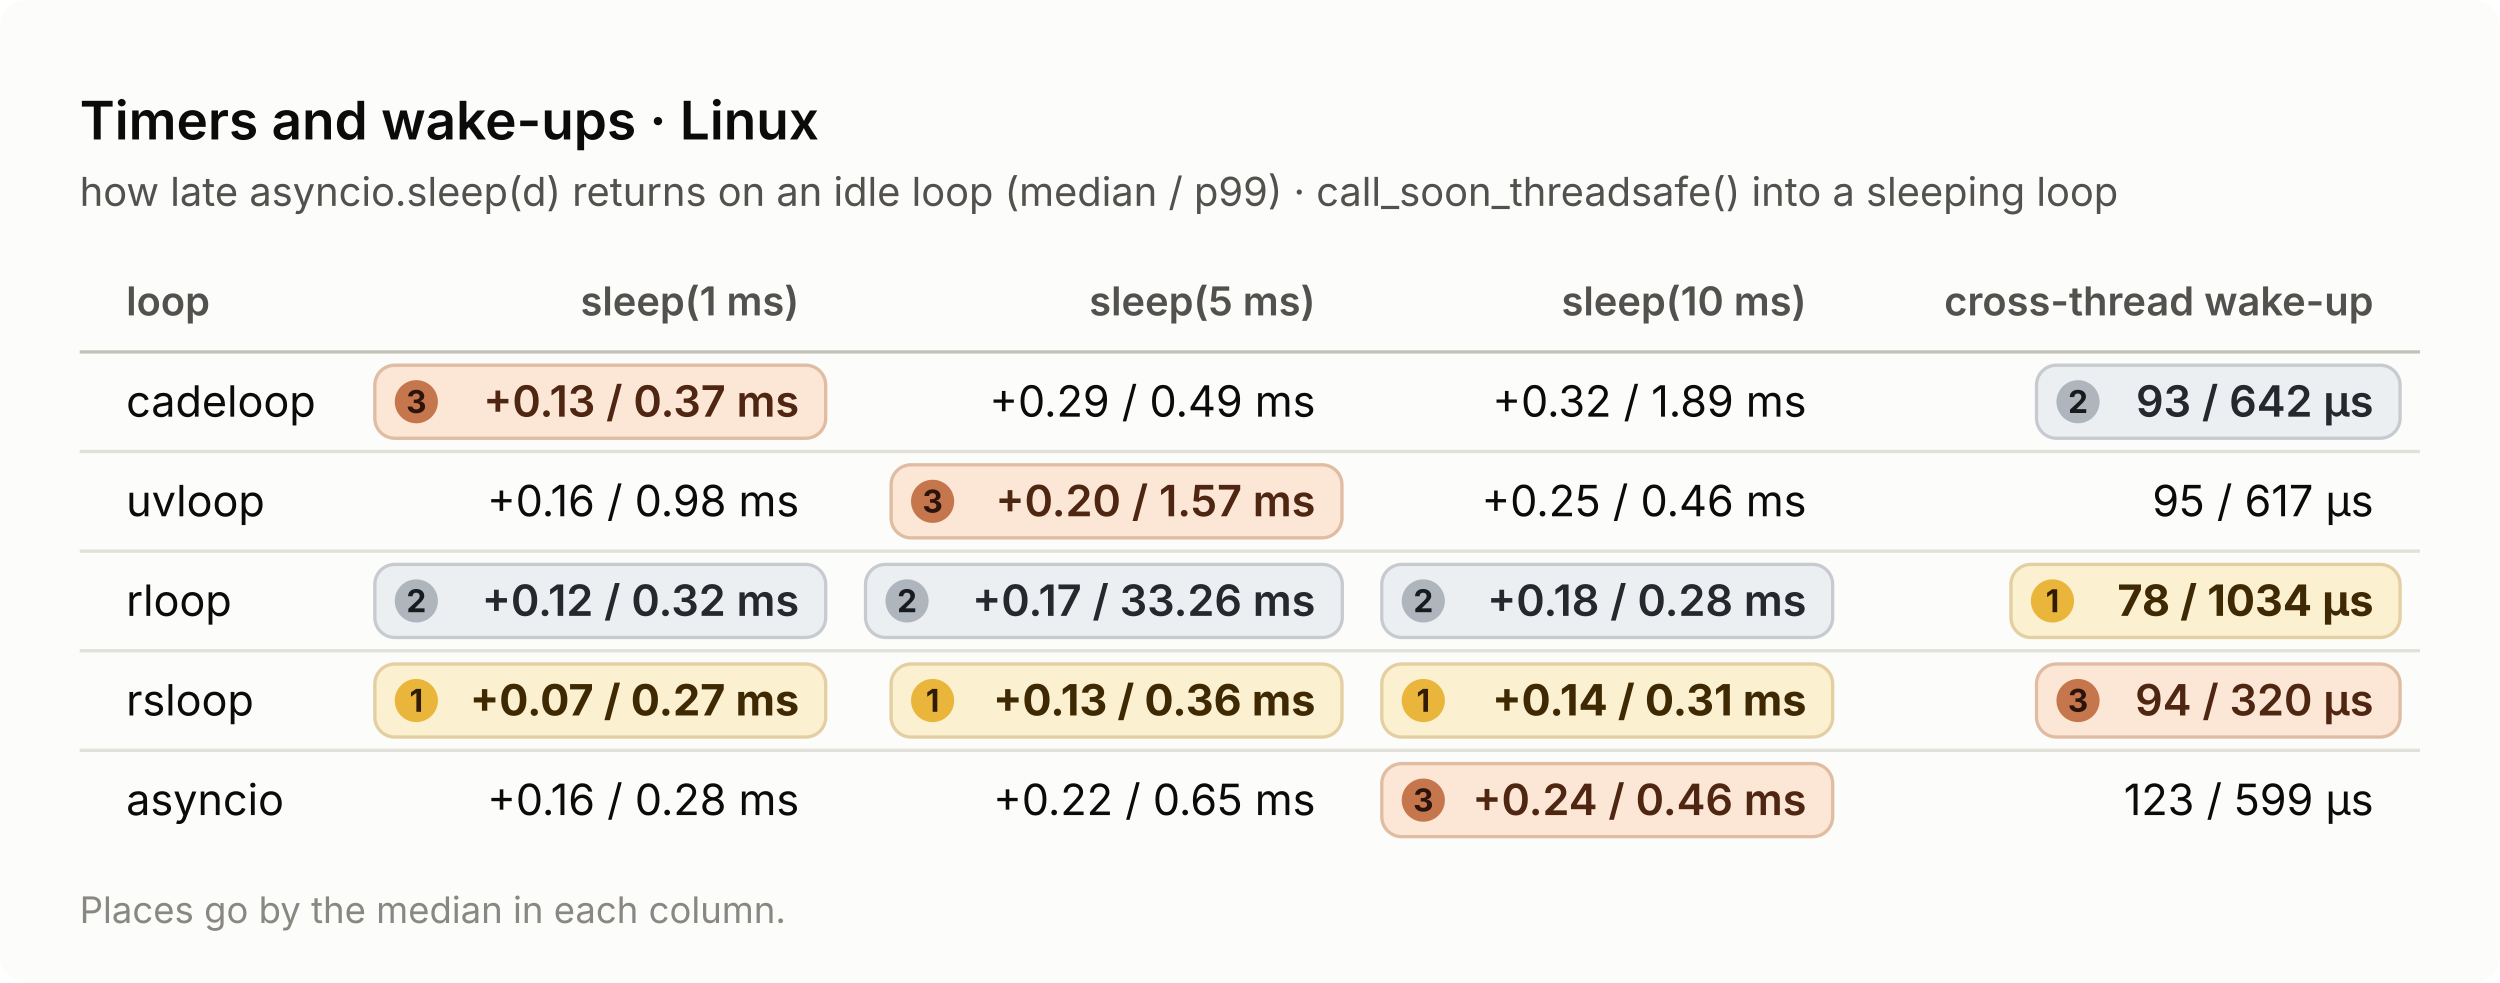
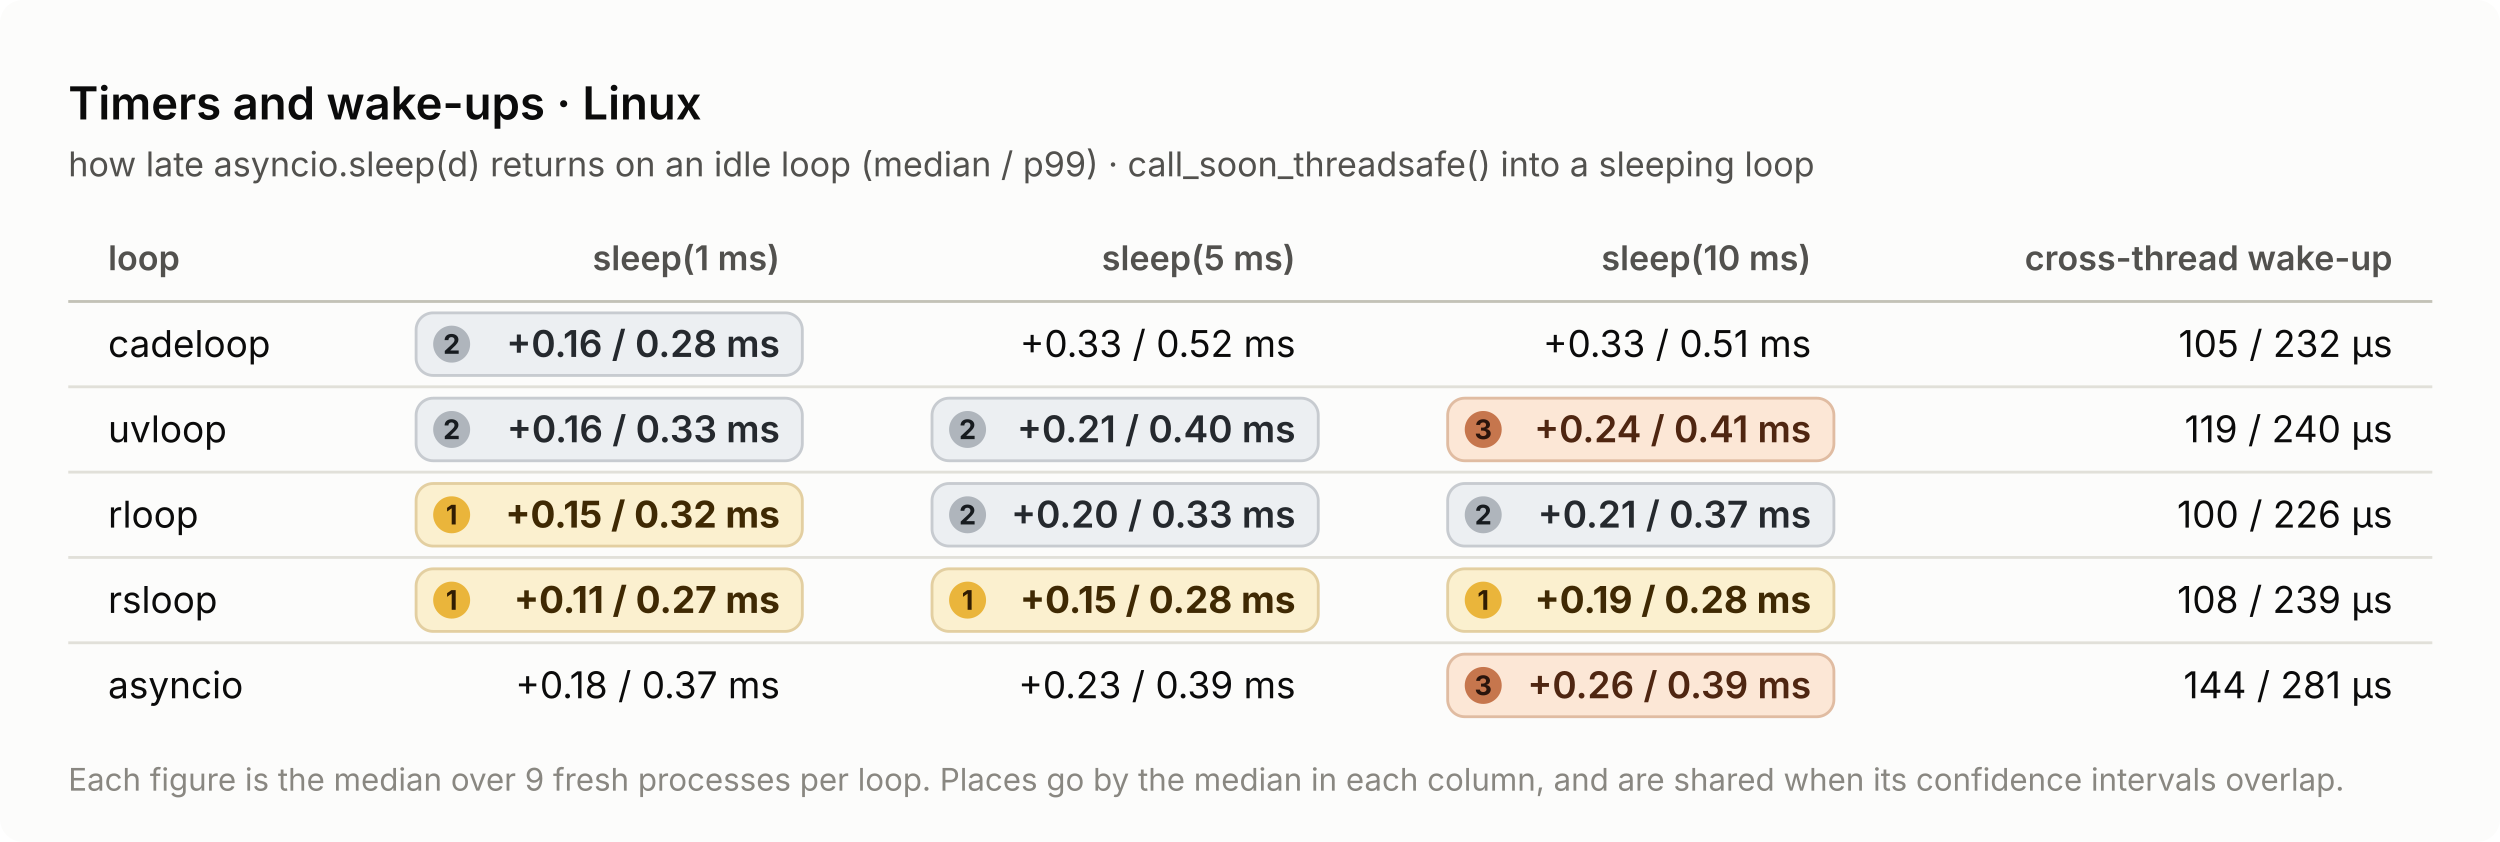
- <svg xmlns="http://www.w3.org/2000/svg" viewBox="0 0 753 296" width="753" height="296" font-family="system-ui, -apple-system, 'Segoe UI', sans-serif">
-   <rect width="753" height="296" fill="#fcfcfb" rx="8" />
+ <svg xmlns="http://www.w3.org/2000/svg" viewBox="0 0 879 296" width="879" height="296" font-family="system-ui, -apple-system, 'Segoe UI', sans-serif">
+   <rect width="879" height="296" fill="#fcfcfb" rx="8" />
  <text x="24" y="42" font-size="16" font-weight="600" fill="#0b0b0b">Timers and wake-ups · Linux</text>
  <text x="24" y="62" font-size="12" fill="#52514e">how late asyncio.sleep(d) returns on an idle loop (median / p99) · call_soon_threadsafe() into a sleeping loop</text>
  <text x="38.0" y="95.0" font-size="12" font-weight="600" fill="#52514e">loop</text>
-   <text x="240.7" y="95.0" font-size="12" font-weight="600" text-anchor="end" fill="#52514e">sleep(1 ms)</text>
-   <text x="396.2" y="95.0" font-size="12" font-weight="600" text-anchor="end" fill="#52514e">sleep(5 ms)</text>
-   <text x="544.1" y="95.0" font-size="12" font-weight="600" text-anchor="end" fill="#52514e">sleep(10 ms)</text>
-   <text x="714.9" y="95.0" font-size="12" font-weight="600" text-anchor="end" fill="#52514e">cross-thread wake-up</text>
-   <line x1="24" y1="106.0" x2="728.9" y2="106.0" stroke="#c3c2b7" stroke-width="1" />
+   <text x="274.2" y="95.0" font-size="12" font-weight="600" text-anchor="end" fill="#52514e">sleep(1 ms)</text>
+   <text x="455.5" y="95.0" font-size="12" font-weight="600" text-anchor="end" fill="#52514e">sleep(5 ms)</text>
+   <text x="636.8" y="95.0" font-size="12" font-weight="600" text-anchor="end" fill="#52514e">sleep(10 ms)</text>
+   <text x="841.2" y="95.0" font-size="12" font-weight="600" text-anchor="end" fill="#52514e">cross-thread wake-up</text>
+   <line x1="24" y1="106.0" x2="855.2" y2="106.0" stroke="#c3c2b7" stroke-width="1" />
  <text x="38.0" y="125.5" font-size="13" fill="#0b0b0b">cadeloop</text>
-   <rect x="112.9" y="110.0" width="135.8" height="22" rx="6" fill="#fce7d6" stroke="#e0bca2" stroke-width="1" />
-   <circle cx="125.4" cy="121.0" r="6.5" fill="#c6764d" />
-   <text x="125.4" y="124.4" font-size="9.5" font-weight="700" text-anchor="middle" fill="#2a140c">3</text>
-   <text x="240.7" y="125.5" font-size="13" text-anchor="end" font-weight="600" fill="#4f2611">+0.13 / 0.37 ms</text>
-   <text x="396.2" y="125.5" font-size="13" text-anchor="end" fill="#0b0b0b">+0.29 / 0.49 ms</text>
-   <text x="544.1" y="125.5" font-size="13" text-anchor="end" fill="#0b0b0b">+0.32 / 1.89 ms</text>
-   <rect x="613.4" y="110.0" width="109.5" height="22" rx="6" fill="#eceff2" stroke="#c7cbd0" stroke-width="1" />
-   <circle cx="625.9" cy="121.0" r="6.5" fill="#afb5bc" />
-   <text x="625.9" y="124.4" font-size="9.5" font-weight="700" text-anchor="middle" fill="#171b1f">2</text>
-   <text x="714.9" y="125.5" font-size="13" text-anchor="end" font-weight="600" fill="#25292e">93 / 642 µs</text>
-   <line x1="24" y1="136.0" x2="728.9" y2="136.0" stroke="#e1e0d9" stroke-width="1" />
+   <rect x="146.3" y="110.0" width="135.8" height="22" rx="6" fill="#eceff2" stroke="#c7cbd0" stroke-width="1" />
+   <circle cx="158.8" cy="121.0" r="6.5" fill="#afb5bc" />
+   <text x="158.8" y="124.4" font-size="9.5" font-weight="700" text-anchor="middle" fill="#171b1f">2</text>
+   <text x="274.2" y="125.5" font-size="13" text-anchor="end" font-weight="600" fill="#25292e">+0.16 / 0.28 ms</text>
+   <text x="455.5" y="125.5" font-size="13" text-anchor="end" fill="#0b0b0b">+0.33 / 0.52 ms</text>
+   <text x="636.8" y="125.5" font-size="13" text-anchor="end" fill="#0b0b0b">+0.33 / 0.51 ms</text>
+   <text x="841.2" y="125.5" font-size="13" text-anchor="end" fill="#0b0b0b">105 / 232 µs</text>
+   <line x1="24" y1="136.0" x2="855.2" y2="136.0" stroke="#e1e0d9" stroke-width="1" />
  <text x="38.0" y="155.5" font-size="13" fill="#0b0b0b">uvloop</text>
-   <text x="240.7" y="155.5" font-size="13" text-anchor="end" fill="#0b0b0b">+0.16 / 0.98 ms</text>
-   <rect x="268.4" y="140.0" width="135.8" height="22" rx="6" fill="#fce7d6" stroke="#e0bca2" stroke-width="1" />
-   <circle cx="280.9" cy="151.0" r="6.5" fill="#c6764d" />
-   <text x="280.9" y="154.4" font-size="9.5" font-weight="700" text-anchor="middle" fill="#2a140c">3</text>
-   <text x="396.2" y="155.5" font-size="13" text-anchor="end" font-weight="600" fill="#4f2611">+0.20 / 1.57 ms</text>
-   <text x="544.1" y="155.5" font-size="13" text-anchor="end" fill="#0b0b0b">+0.25 / 0.46 ms</text>
-   <text x="714.9" y="155.5" font-size="13" text-anchor="end" fill="#0b0b0b">95 / 617 µs</text>
-   <line x1="24" y1="166.0" x2="728.9" y2="166.0" stroke="#e1e0d9" stroke-width="1" />
+   <rect x="146.3" y="140.0" width="135.8" height="22" rx="6" fill="#eceff2" stroke="#c7cbd0" stroke-width="1" />
+   <circle cx="158.8" cy="151.0" r="6.5" fill="#afb5bc" />
+   <text x="158.8" y="154.4" font-size="9.5" font-weight="700" text-anchor="middle" fill="#171b1f">2</text>
+   <text x="274.2" y="155.5" font-size="13" text-anchor="end" font-weight="600" fill="#25292e">+0.16 / 0.33 ms</text>
+   <rect x="327.7" y="140.0" width="135.8" height="22" rx="6" fill="#eceff2" stroke="#c7cbd0" stroke-width="1" />
+   <circle cx="340.2" cy="151.0" r="6.5" fill="#afb5bc" />
+   <text x="340.2" y="154.4" font-size="9.5" font-weight="700" text-anchor="middle" fill="#171b1f">2</text>
+   <text x="455.5" y="155.5" font-size="13" text-anchor="end" font-weight="600" fill="#25292e">+0.21 / 0.40 ms</text>
+   <rect x="509.0" y="140.0" width="135.8" height="22" rx="6" fill="#fce7d6" stroke="#e0bca2" stroke-width="1" />
+   <circle cx="521.5" cy="151.0" r="6.5" fill="#c6764d" />
+   <text x="521.5" y="154.4" font-size="9.5" font-weight="700" text-anchor="middle" fill="#2a140c">3</text>
+   <text x="636.8" y="155.5" font-size="13" text-anchor="end" font-weight="600" fill="#4f2611">+0.24 / 0.41 ms</text>
+   <text x="841.2" y="155.5" font-size="13" text-anchor="end" fill="#0b0b0b">119 / 240 µs</text>
+   <line x1="24" y1="166.0" x2="855.2" y2="166.0" stroke="#e1e0d9" stroke-width="1" />
  <text x="38.0" y="185.5" font-size="13" fill="#0b0b0b">rloop</text>
-   <rect x="112.9" y="170.0" width="135.8" height="22" rx="6" fill="#eceff2" stroke="#c7cbd0" stroke-width="1" />
-   <circle cx="125.4" cy="181.0" r="6.5" fill="#afb5bc" />
-   <text x="125.4" y="184.4" font-size="9.5" font-weight="700" text-anchor="middle" fill="#171b1f">2</text>
-   <text x="240.7" y="185.5" font-size="13" text-anchor="end" font-weight="600" fill="#25292e">+0.12 / 0.32 ms</text>
-   <rect x="260.7" y="170.0" width="143.6" height="22" rx="6" fill="#eceff2" stroke="#c7cbd0" stroke-width="1" />
-   <circle cx="273.2" cy="181.0" r="6.5" fill="#afb5bc" />
-   <text x="273.2" y="184.4" font-size="9.5" font-weight="700" text-anchor="middle" fill="#171b1f">2</text>
-   <text x="396.2" y="185.5" font-size="13" text-anchor="end" font-weight="600" fill="#25292e">+0.17 / 33.26 ms</text>
-   <rect x="416.2" y="170.0" width="135.8" height="22" rx="6" fill="#eceff2" stroke="#c7cbd0" stroke-width="1" />
-   <circle cx="428.7" cy="181.0" r="6.5" fill="#afb5bc" />
-   <text x="428.7" y="184.4" font-size="9.5" font-weight="700" text-anchor="middle" fill="#171b1f">2</text>
-   <text x="544.1" y="185.5" font-size="13" text-anchor="end" font-weight="600" fill="#25292e">+0.18 / 0.28 ms</text>
-   <rect x="605.7" y="170.0" width="117.2" height="22" rx="6" fill="#fbf0cf" stroke="#e3cfa1" stroke-width="1" />
-   <circle cx="618.2" cy="181.0" r="6.5" fill="#eab53b" />
-   <text x="618.2" y="184.4" font-size="9.5" font-weight="700" text-anchor="middle" fill="#311d03">1</text>
-   <text x="714.9" y="185.5" font-size="13" text-anchor="end" font-weight="700" fill="#3f2903">78 / 1034 µs</text>
-   <line x1="24" y1="196.0" x2="728.9" y2="196.0" stroke="#e1e0d9" stroke-width="1" />
+   <rect x="146.3" y="170.0" width="135.8" height="22" rx="6" fill="#fbf0cf" stroke="#e3cfa1" stroke-width="1" />
+   <circle cx="158.8" cy="181.0" r="6.5" fill="#eab53b" />
+   <text x="158.8" y="184.4" font-size="9.5" font-weight="700" text-anchor="middle" fill="#311d03">1</text>
+   <text x="274.2" y="185.5" font-size="13" text-anchor="end" font-weight="700" fill="#3f2903">+0.15 / 0.32 ms</text>
+   <rect x="327.7" y="170.0" width="135.8" height="22" rx="6" fill="#eceff2" stroke="#c7cbd0" stroke-width="1" />
+   <circle cx="340.2" cy="181.0" r="6.5" fill="#afb5bc" />
+   <text x="340.2" y="184.4" font-size="9.5" font-weight="700" text-anchor="middle" fill="#171b1f">2</text>
+   <text x="455.5" y="185.5" font-size="13" text-anchor="end" font-weight="600" fill="#25292e">+0.20 / 0.33 ms</text>
+   <rect x="509.0" y="170.0" width="135.8" height="22" rx="6" fill="#eceff2" stroke="#c7cbd0" stroke-width="1" />
+   <circle cx="521.5" cy="181.0" r="6.5" fill="#afb5bc" />
+   <text x="521.5" y="184.4" font-size="9.5" font-weight="700" text-anchor="middle" fill="#171b1f">2</text>
+   <text x="636.8" y="185.5" font-size="13" text-anchor="end" font-weight="600" fill="#25292e">+0.21 / 0.37 ms</text>
+   <text x="841.2" y="185.5" font-size="13" text-anchor="end" fill="#0b0b0b">100 / 226 µs</text>
+   <line x1="24" y1="196.0" x2="855.2" y2="196.0" stroke="#e1e0d9" stroke-width="1" />
  <text x="38.0" y="215.5" font-size="13" fill="#0b0b0b">rsloop</text>
-   <rect x="112.9" y="200.0" width="135.8" height="22" rx="6" fill="#fbf0cf" stroke="#e3cfa1" stroke-width="1" />
-   <circle cx="125.4" cy="211.0" r="6.5" fill="#eab53b" />
-   <text x="125.4" y="214.4" font-size="9.5" font-weight="700" text-anchor="middle" fill="#311d03">1</text>
-   <text x="240.7" y="215.5" font-size="13" text-anchor="end" font-weight="700" fill="#3f2903">+0.07 / 0.27 ms</text>
-   <rect x="268.4" y="200.0" width="135.8" height="22" rx="6" fill="#fbf0cf" stroke="#e3cfa1" stroke-width="1" />
-   <circle cx="280.9" cy="211.0" r="6.5" fill="#eab53b" />
-   <text x="280.9" y="214.4" font-size="9.5" font-weight="700" text-anchor="middle" fill="#311d03">1</text>
-   <text x="396.2" y="215.5" font-size="13" text-anchor="end" font-weight="700" fill="#3f2903">+0.13 / 0.36 ms</text>
-   <rect x="416.2" y="200.0" width="135.8" height="22" rx="6" fill="#fbf0cf" stroke="#e3cfa1" stroke-width="1" />
-   <circle cx="428.7" cy="211.0" r="6.5" fill="#eab53b" />
-   <text x="428.7" y="214.4" font-size="9.5" font-weight="700" text-anchor="middle" fill="#311d03">1</text>
-   <text x="544.1" y="215.5" font-size="13" text-anchor="end" font-weight="700" fill="#3f2903">+0.14 / 0.31 ms</text>
-   <rect x="613.4" y="200.0" width="109.5" height="22" rx="6" fill="#fce7d6" stroke="#e0bca2" stroke-width="1" />
-   <circle cx="625.9" cy="211.0" r="6.5" fill="#c6764d" />
-   <text x="625.9" y="214.4" font-size="9.5" font-weight="700" text-anchor="middle" fill="#2a140c">3</text>
-   <text x="714.9" y="215.5" font-size="13" text-anchor="end" font-weight="600" fill="#4f2611">94 / 320 µs</text>
-   <line x1="24" y1="226.0" x2="728.9" y2="226.0" stroke="#e1e0d9" stroke-width="1" />
+   <rect x="146.3" y="200.0" width="135.8" height="22" rx="6" fill="#fbf0cf" stroke="#e3cfa1" stroke-width="1" />
+   <circle cx="158.8" cy="211.0" r="6.5" fill="#eab53b" />
+   <text x="158.8" y="214.4" font-size="9.5" font-weight="700" text-anchor="middle" fill="#311d03">1</text>
+   <text x="274.2" y="215.5" font-size="13" text-anchor="end" font-weight="700" fill="#3f2903">+0.11 / 0.27 ms</text>
+   <rect x="327.7" y="200.0" width="135.8" height="22" rx="6" fill="#fbf0cf" stroke="#e3cfa1" stroke-width="1" />
+   <circle cx="340.2" cy="211.0" r="6.5" fill="#eab53b" />
+   <text x="340.2" y="214.4" font-size="9.5" font-weight="700" text-anchor="middle" fill="#311d03">1</text>
+   <text x="455.5" y="215.5" font-size="13" text-anchor="end" font-weight="700" fill="#3f2903">+0.15 / 0.28 ms</text>
+   <rect x="509.0" y="200.0" width="135.8" height="22" rx="6" fill="#fbf0cf" stroke="#e3cfa1" stroke-width="1" />
+   <circle cx="521.5" cy="211.0" r="6.5" fill="#eab53b" />
+   <text x="521.5" y="214.4" font-size="9.5" font-weight="700" text-anchor="middle" fill="#311d03">1</text>
+   <text x="636.8" y="215.5" font-size="13" text-anchor="end" font-weight="700" fill="#3f2903">+0.19 / 0.28 ms</text>
+   <text x="841.2" y="215.5" font-size="13" text-anchor="end" fill="#0b0b0b">108 / 239 µs</text>
+   <line x1="24" y1="226.0" x2="855.2" y2="226.0" stroke="#e1e0d9" stroke-width="1" />
  <text x="38.0" y="245.5" font-size="13" fill="#0b0b0b">asyncio</text>
-   <text x="240.7" y="245.5" font-size="13" text-anchor="end" fill="#0b0b0b">+0.16 / 0.28 ms</text>
-   <text x="396.2" y="245.5" font-size="13" text-anchor="end" fill="#0b0b0b">+0.22 / 0.65 ms</text>
-   <rect x="416.2" y="230.0" width="135.8" height="22" rx="6" fill="#fce7d6" stroke="#e0bca2" stroke-width="1" />
-   <circle cx="428.7" cy="241.0" r="6.5" fill="#c6764d" />
-   <text x="428.7" y="244.4" font-size="9.5" font-weight="700" text-anchor="middle" fill="#2a140c">3</text>
-   <text x="544.1" y="245.5" font-size="13" text-anchor="end" font-weight="600" fill="#4f2611">+0.24 / 0.46 ms</text>
-   <text x="714.9" y="245.5" font-size="13" text-anchor="end" fill="#0b0b0b">123 / 599 µs</text>
-   <text x="24" y="278.0" font-size="11" fill="#898781">Places go by the median in each column.</text>
+   <text x="274.2" y="245.5" font-size="13" text-anchor="end" fill="#0b0b0b">+0.18 / 0.37 ms</text>
+   <text x="455.5" y="245.5" font-size="13" text-anchor="end" fill="#0b0b0b">+0.23 / 0.39 ms</text>
+   <rect x="509.0" y="230.0" width="135.8" height="22" rx="6" fill="#fce7d6" stroke="#e0bca2" stroke-width="1" />
+   <circle cx="521.5" cy="241.0" r="6.5" fill="#c6764d" />
+   <text x="521.5" y="244.4" font-size="9.5" font-weight="700" text-anchor="middle" fill="#2a140c">3</text>
+   <text x="636.8" y="245.5" font-size="13" text-anchor="end" font-weight="600" fill="#4f2611">+0.26 / 0.39 ms</text>
+   <text x="841.2" y="245.5" font-size="13" text-anchor="end" fill="#0b0b0b">144 / 281 µs</text>
+   <text x="24" y="278.0" font-size="11" fill="#898781">Each figure is the median over 9 fresh processes per loop. Places go by the median in each column, and are shared when its confidence intervals overlap.</text>
</svg>
